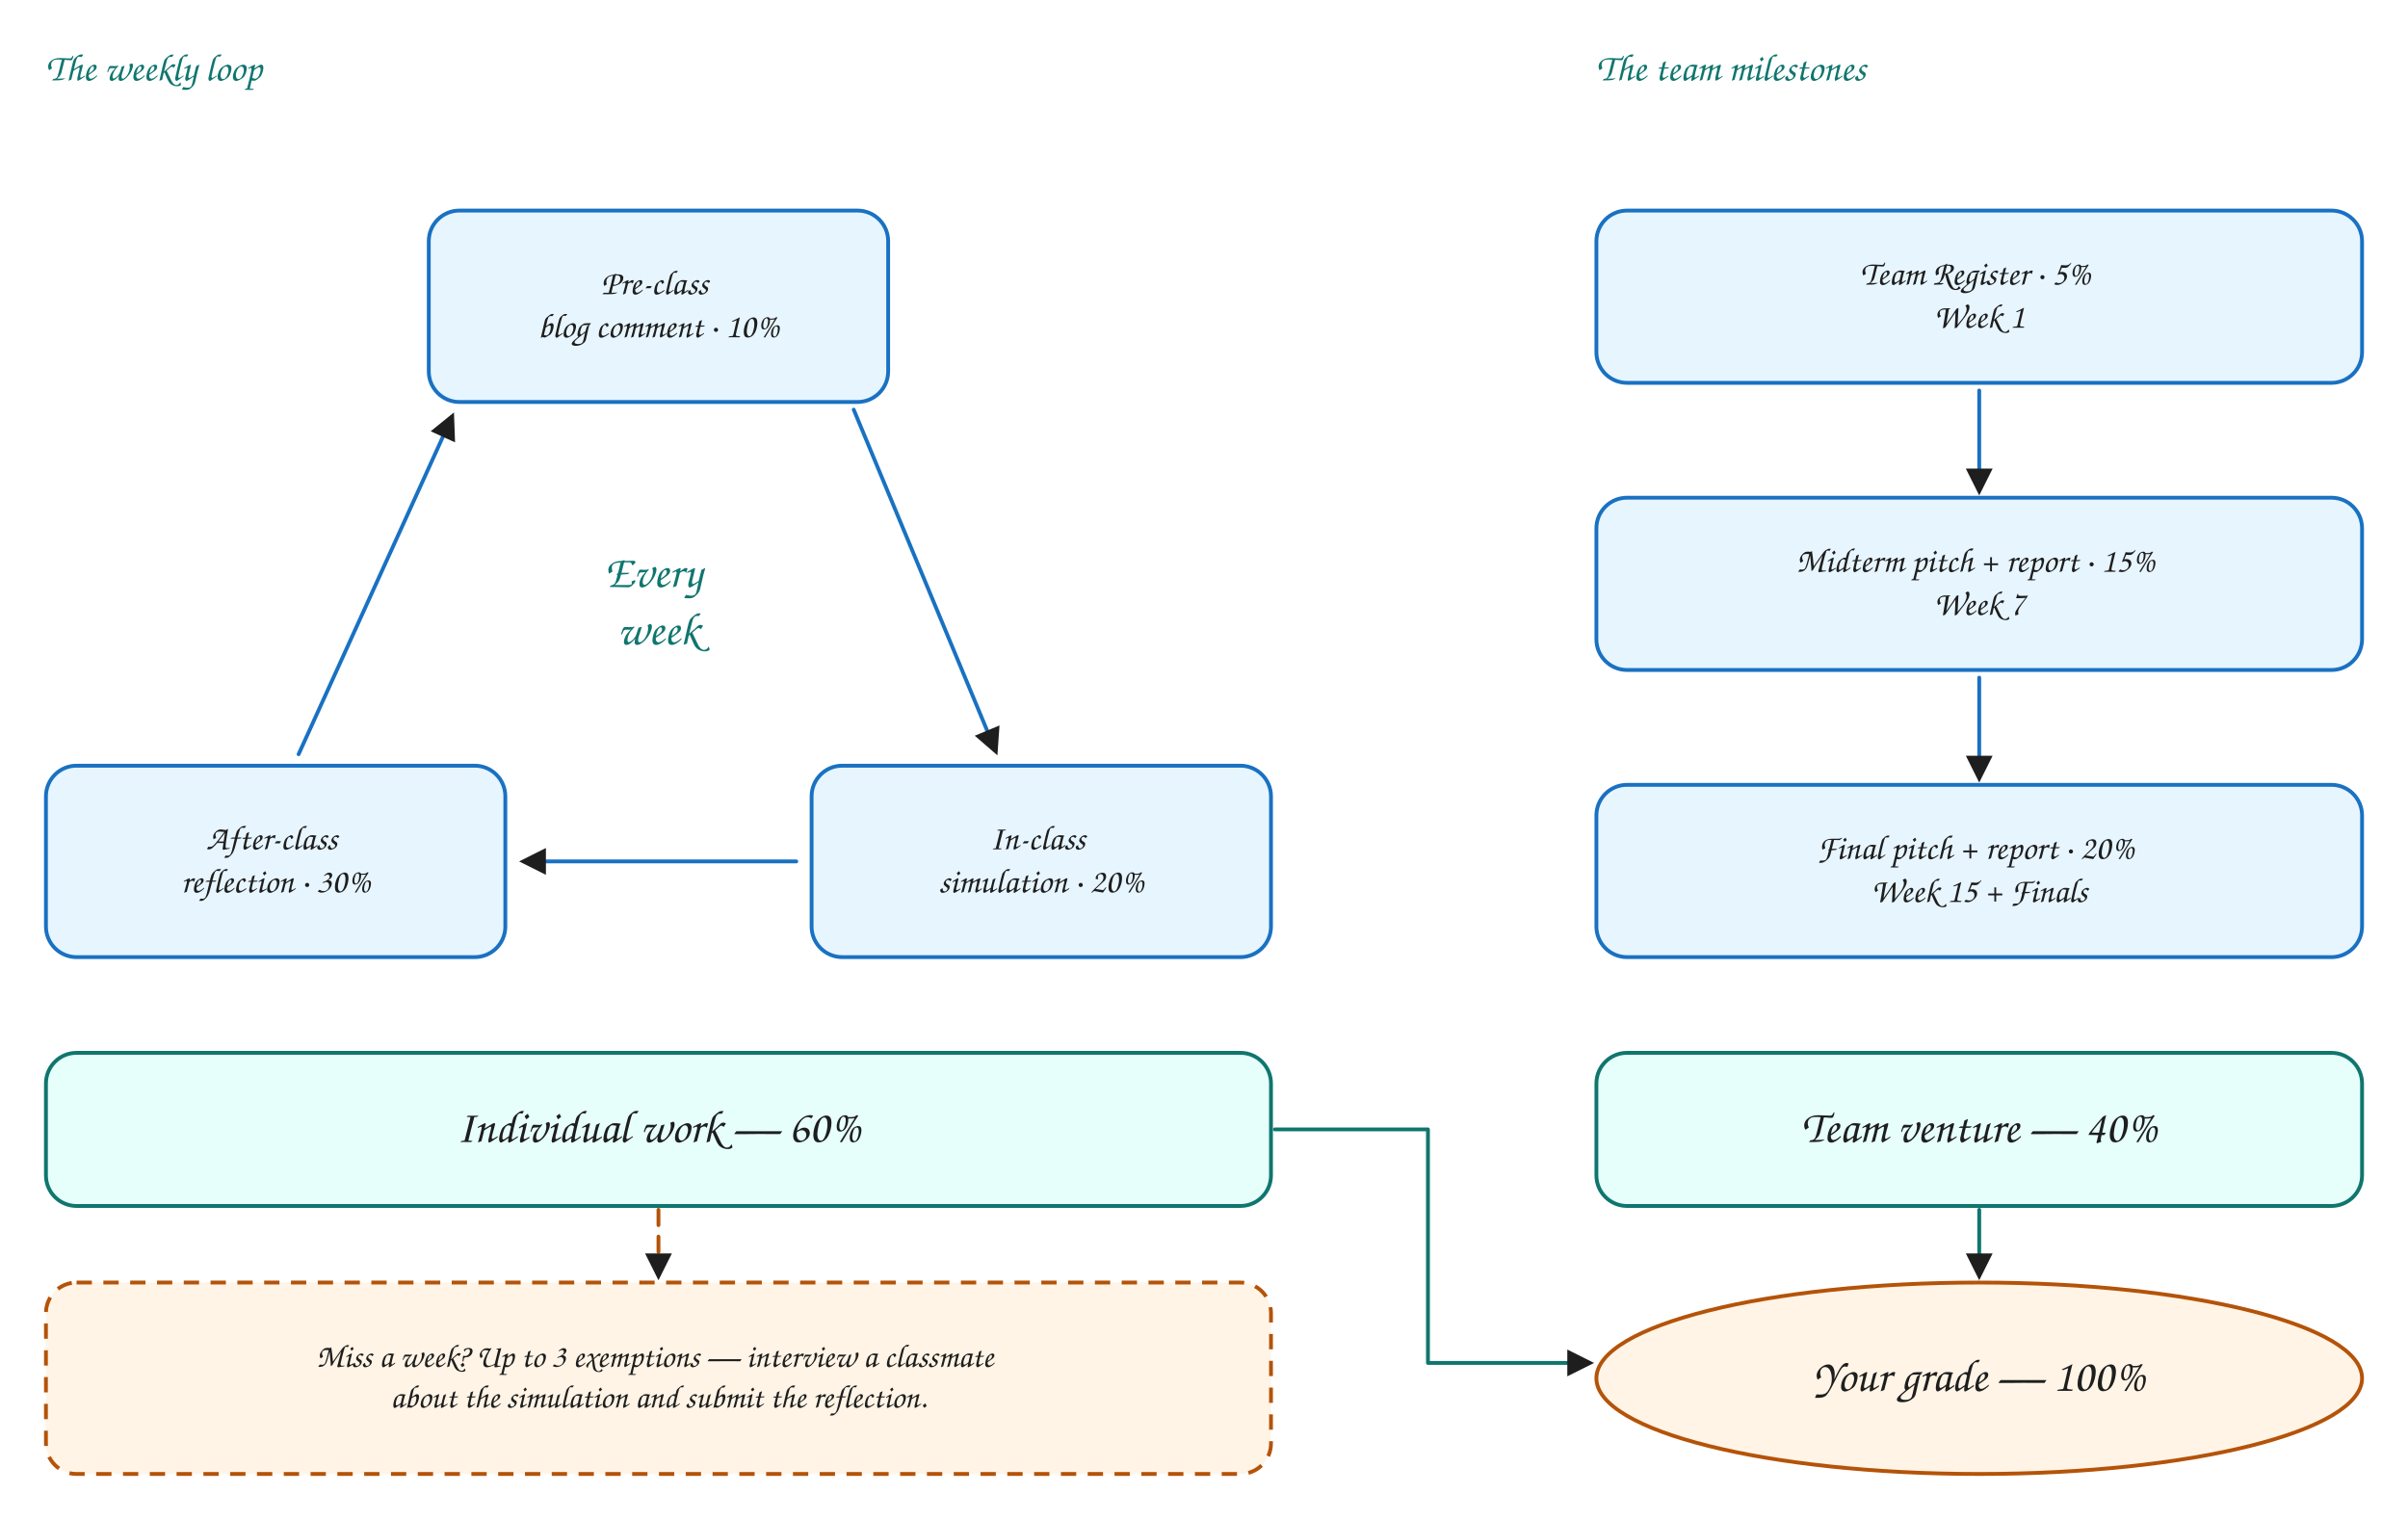
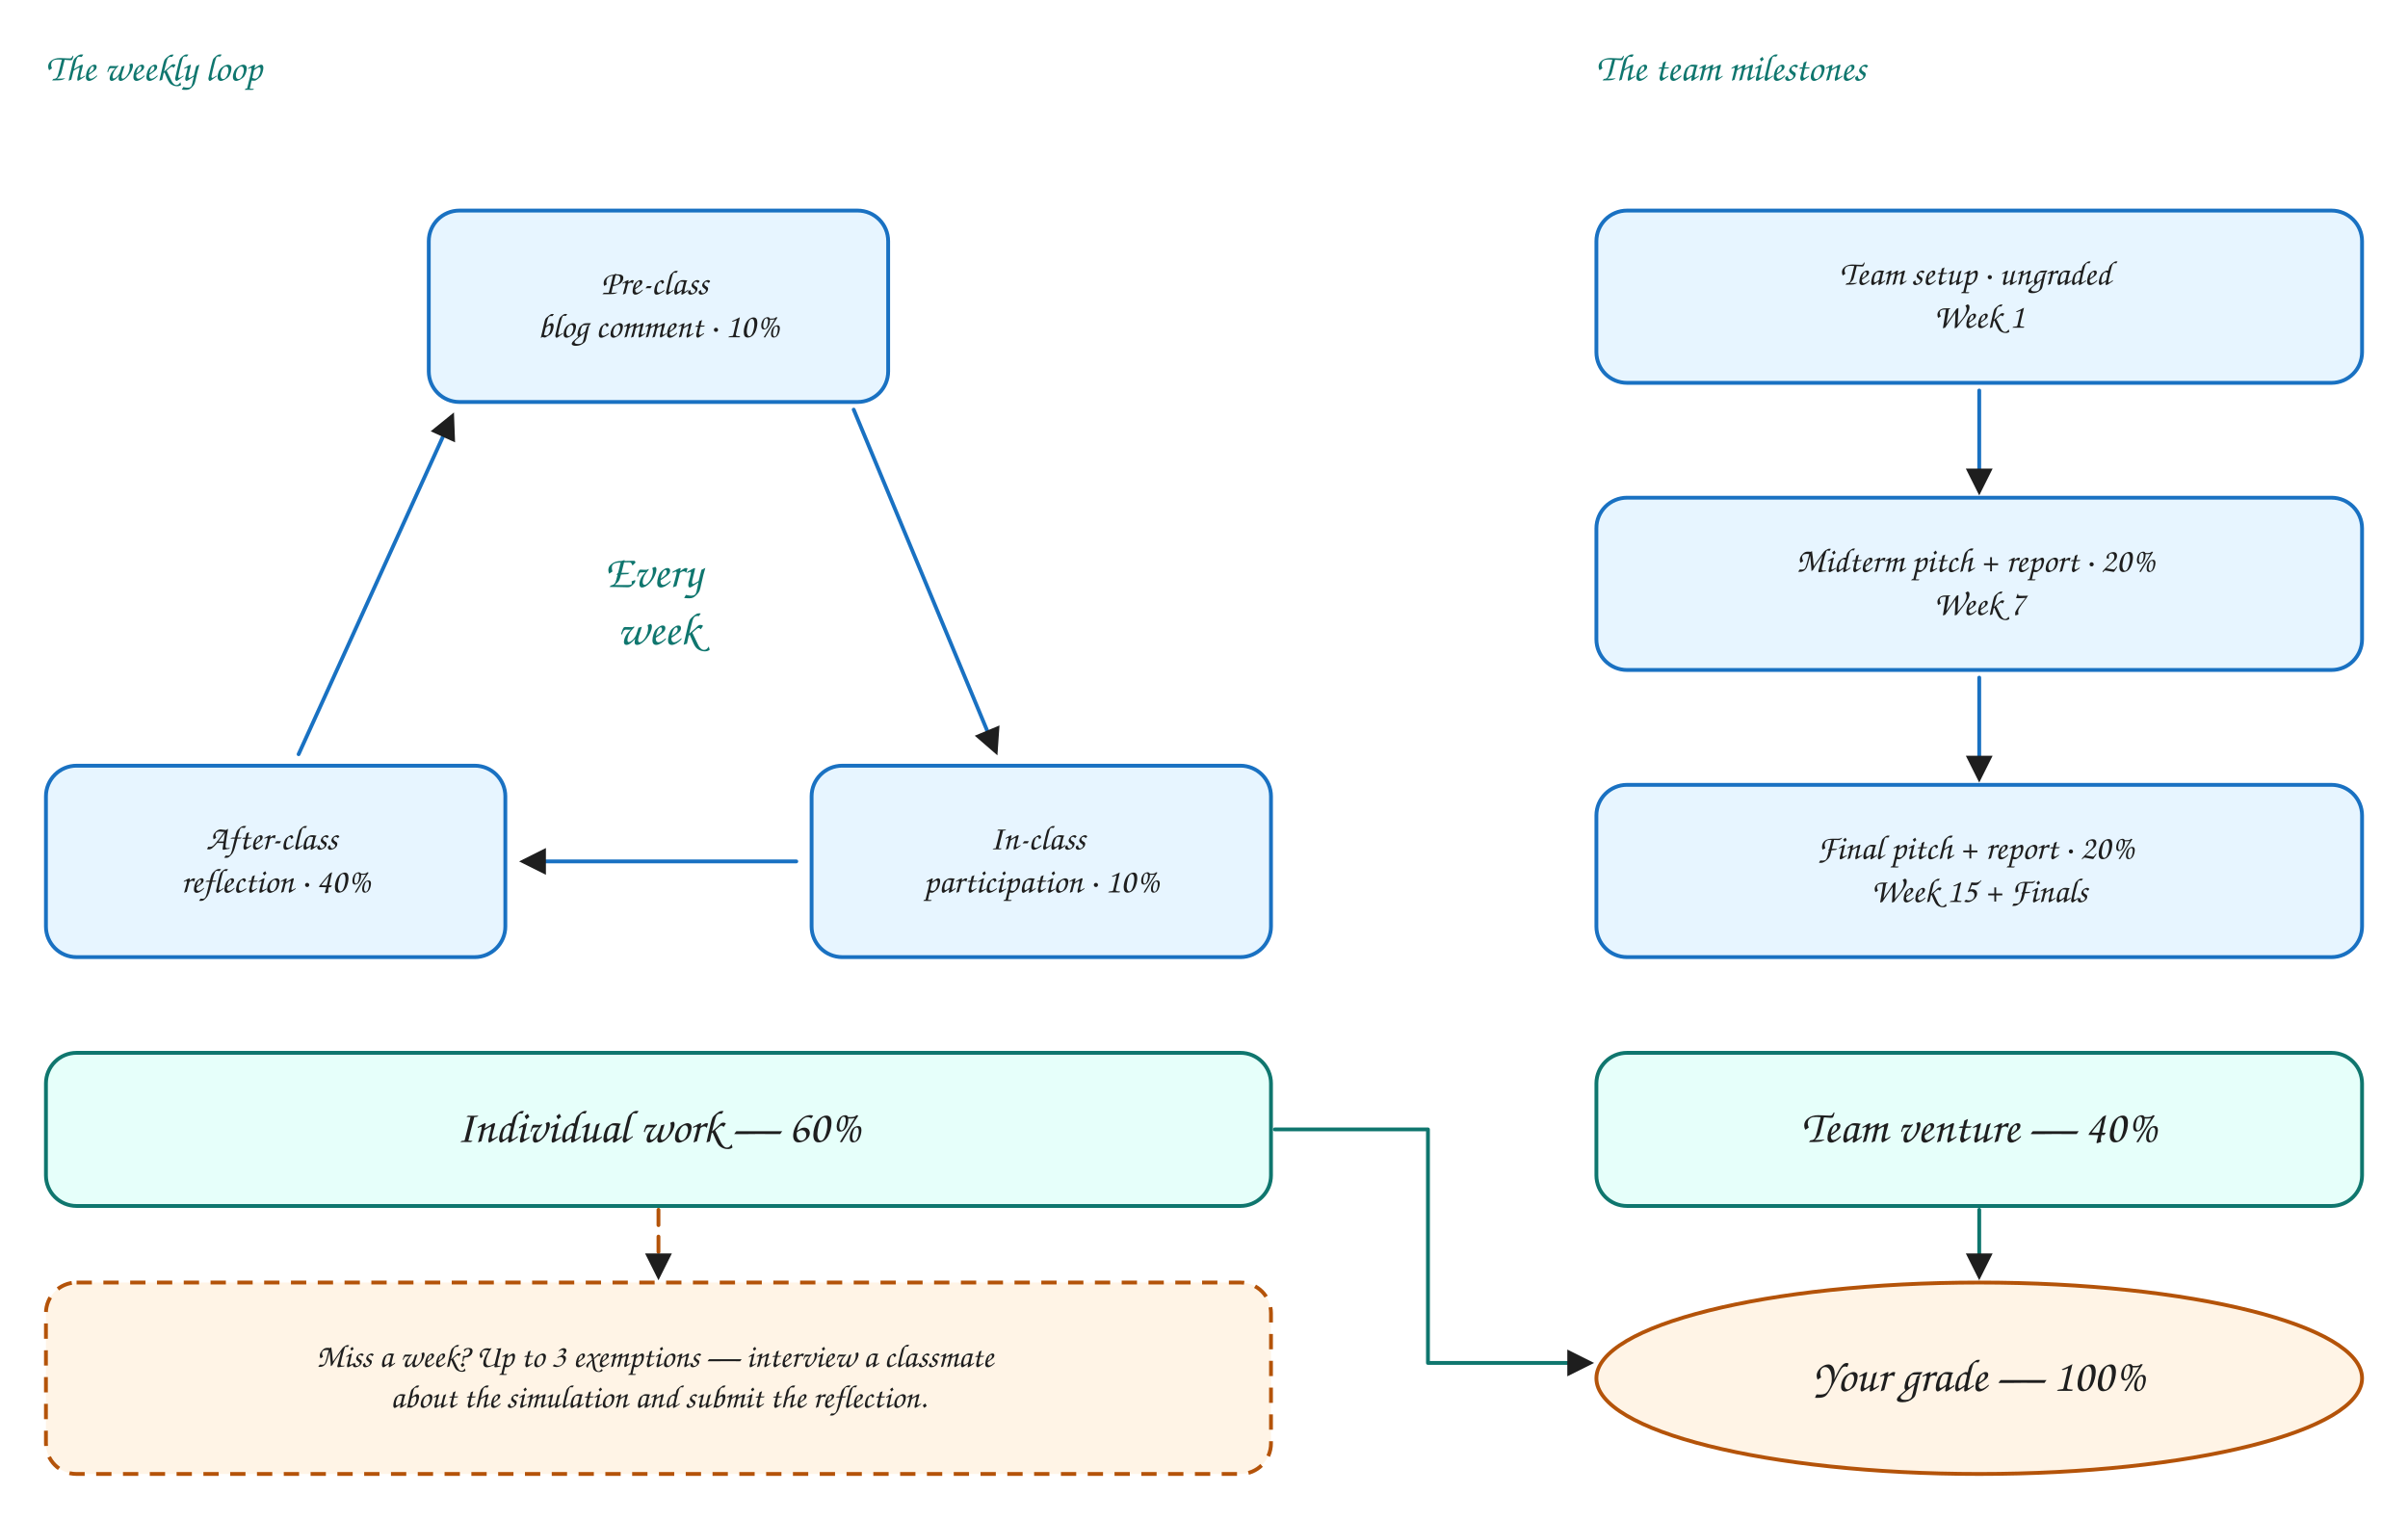
<svg xmlns="http://www.w3.org/2000/svg" viewBox="46.0 60.0 1258.0 794.0" width="1258" height="794" font-family="Segoe Print, Comic Sans MS, Bradley Hand, cursive">
  <defs>
    <marker id="ah-GradeEngine" viewBox="0 0 10 10" refX="8" refY="5" markerWidth="7" markerHeight="7" orient="auto-start-reverse">
      <path d="M0,0 L10,5 L0,10 z" fill="#1e1e1e" />
    </marker>
  </defs>
  <g data-beat="1">
    <text x="70.00" y="102.00" font-size="20" fill="#0f766e">The weekly loop</text>
  </g>
  <g data-beat="1">
    <rect x="270.00" y="170.00" width="240.00" height="100.00" rx="16.0" ry="16.0" fill="#e7f5ff" stroke="#1971c2" stroke-width="2" />
  </g>
  <g data-beat="1">
    <text x="390.00" y="213.70" font-size="18" fill="#1e1e1e" text-anchor="middle">
      <tspan x="390.00">Pre-class</tspan>
      <tspan x="390.00" dy="22.50">blog comment · 10%</tspan>
    </text>
  </g>
  <g data-beat="2">
    <path d="M 492.00,274.00 L 566.00,452.00" fill="none" stroke="#1971c2" stroke-width="2" stroke-linecap="round" stroke-linejoin="round" marker-end="url(#ah-GradeEngine)" />
  </g>
  <g data-beat="2">
    <rect x="470.00" y="460.00" width="240.00" height="100.00" rx="16.0" ry="16.0" fill="#e7f5ff" stroke="#1971c2" stroke-width="2" />
  </g>
  <g data-beat="2">
    <text x="590.00" y="503.70" font-size="18" fill="#1e1e1e" text-anchor="middle">
      <tspan x="590.00">In-class</tspan>
-       <tspan x="590.00" dy="22.50">simulation · 20%</tspan>
+       <tspan x="590.00" dy="22.50">participation · 10%</tspan>
    </text>
  </g>
  <g data-beat="3">
    <path d="M 462.00,510.00 L 320.00,510.00" fill="none" stroke="#1971c2" stroke-width="2" stroke-linecap="round" stroke-linejoin="round" marker-end="url(#ah-GradeEngine)" />
  </g>
  <g data-beat="3">
    <rect x="70.00" y="460.00" width="240.00" height="100.00" rx="16.0" ry="16.0" fill="#e7f5ff" stroke="#1971c2" stroke-width="2" />
  </g>
  <g data-beat="3">
    <text x="190.00" y="503.70" font-size="18" fill="#1e1e1e" text-anchor="middle">
      <tspan x="190.00">After-class</tspan>
-       <tspan x="190.00" dy="22.50">reflection · 30%</tspan>
+       <tspan x="190.00" dy="22.50">reflection · 40%</tspan>
    </text>
  </g>
  <g data-beat="3">
    <path d="M 202.00,454.00 L 282.00,278.00" fill="none" stroke="#1971c2" stroke-width="2" stroke-linecap="round" stroke-linejoin="round" marker-end="url(#ah-GradeEngine)" />
  </g>
  <g data-beat="3">
    <text x="390.00" y="366.60" font-size="24" fill="#0f766e" text-anchor="middle">
      <tspan x="390.00">Every</tspan>
      <tspan x="390.00" dy="30.00">week</tspan>
    </text>
  </g>
  <g data-beat="4">
    <rect x="70.00" y="610.00" width="640.00" height="80.00" rx="16.0" ry="16.0" fill="#e6fffa" stroke="#0f766e" stroke-width="2" />
  </g>
  <g data-beat="4">
    <text x="390.00" y="656.60" font-size="24" fill="#1e1e1e" text-anchor="middle">Individual work — 60%</text>
  </g>
  <g data-beat="5">
    <text x="880.00" y="102.00" font-size="20" fill="#0f766e">The team milestones</text>
  </g>
  <g data-beat="5">
    <rect x="880.00" y="170.00" width="400.00" height="90.00" rx="16.0" ry="16.0" fill="#e7f5ff" stroke="#1971c2" stroke-width="2" />
  </g>
  <g data-beat="5">
    <text x="1080.00" y="208.70" font-size="18" fill="#1e1e1e" text-anchor="middle">
-       <tspan x="1080.00">Team Register · 5%</tspan>
+       <tspan x="1080.00">Team setup · ungraded</tspan>
      <tspan x="1080.00" dy="22.50">Week 1</tspan>
    </text>
  </g>
  <g data-beat="5">
    <path d="M 1080.00,264.00 L 1080.00,316.00" fill="none" stroke="#1971c2" stroke-width="2" stroke-linecap="round" stroke-linejoin="round" marker-end="url(#ah-GradeEngine)" />
  </g>
  <g data-beat="5">
    <rect x="880.00" y="320.00" width="400.00" height="90.00" rx="16.0" ry="16.0" fill="#e7f5ff" stroke="#1971c2" stroke-width="2" />
  </g>
  <g data-beat="5">
    <text x="1080.00" y="358.70" font-size="18" fill="#1e1e1e" text-anchor="middle">
-       <tspan x="1080.00">Midterm pitch + report · 15%</tspan>
+       <tspan x="1080.00">Midterm pitch + report · 20%</tspan>
      <tspan x="1080.00" dy="22.50">Week 7</tspan>
    </text>
  </g>
  <g data-beat="5">
    <path d="M 1080.00,414.00 L 1080.00,466.00" fill="none" stroke="#1971c2" stroke-width="2" stroke-linecap="round" stroke-linejoin="round" marker-end="url(#ah-GradeEngine)" />
  </g>
  <g data-beat="5">
    <rect x="880.00" y="470.00" width="400.00" height="90.00" rx="16.0" ry="16.0" fill="#e7f5ff" stroke="#1971c2" stroke-width="2" />
  </g>
  <g data-beat="5">
    <text x="1080.00" y="508.70" font-size="18" fill="#1e1e1e" text-anchor="middle">
      <tspan x="1080.00">Final pitch + report · 20%</tspan>
      <tspan x="1080.00" dy="22.50">Week 15 + Finals</tspan>
    </text>
  </g>
  <g data-beat="6">
    <rect x="880.00" y="610.00" width="400.00" height="80.00" rx="16.0" ry="16.0" fill="#e6fffa" stroke="#0f766e" stroke-width="2" />
  </g>
  <g data-beat="6">
    <text x="1080.00" y="656.60" font-size="24" fill="#1e1e1e" text-anchor="middle">Team venture — 40%</text>
  </g>
  <g data-beat="7">
    <path d="M 1080.00,692.00 L 1080.00,726.00" fill="none" stroke="#0f766e" stroke-width="2" stroke-linecap="round" stroke-linejoin="round" marker-end="url(#ah-GradeEngine)" />
  </g>
  <g data-beat="7">
    <path d="M 712.00,650.00 L 792.00,650.00 L 792.00,772.00 L 876.00,772.00" fill="none" stroke="#0f766e" stroke-width="2" stroke-linecap="round" stroke-linejoin="round" marker-end="url(#ah-GradeEngine)" />
  </g>
  <g data-beat="7">
    <ellipse cx="1080.00" cy="780.00" rx="200.00" ry="50.00" fill="#fff4e6" stroke="#b45309" stroke-width="2" />
  </g>
  <g data-beat="7">
    <text x="1080.00" y="786.60" font-size="24" fill="#1e1e1e" text-anchor="middle">Your grade — 100%</text>
  </g>
  <g data-beat="8">
    <path d="M 390.00,692.00 L 390.00,726.00" fill="none" stroke="#b45309" stroke-width="2" stroke-dasharray="8 6" stroke-linecap="round" stroke-linejoin="round" marker-end="url(#ah-GradeEngine)" />
  </g>
  <g data-beat="8">
    <rect x="70.00" y="730.00" width="640.00" height="100.00" rx="16.0" ry="16.0" fill="#fff4e6" stroke="#b45309" stroke-width="2" stroke-dasharray="8 6" />
  </g>
  <g data-beat="8">
    <text x="390.00" y="774.05" font-size="17" fill="#1e1e1e" text-anchor="middle">
      <tspan x="390.00">Miss a week? Up to 3 exemptions — interview a classmate</tspan>
      <tspan x="390.00" dy="21.25">about the simulation and submit the reflection.</tspan>
    </text>
  </g>
</svg>
